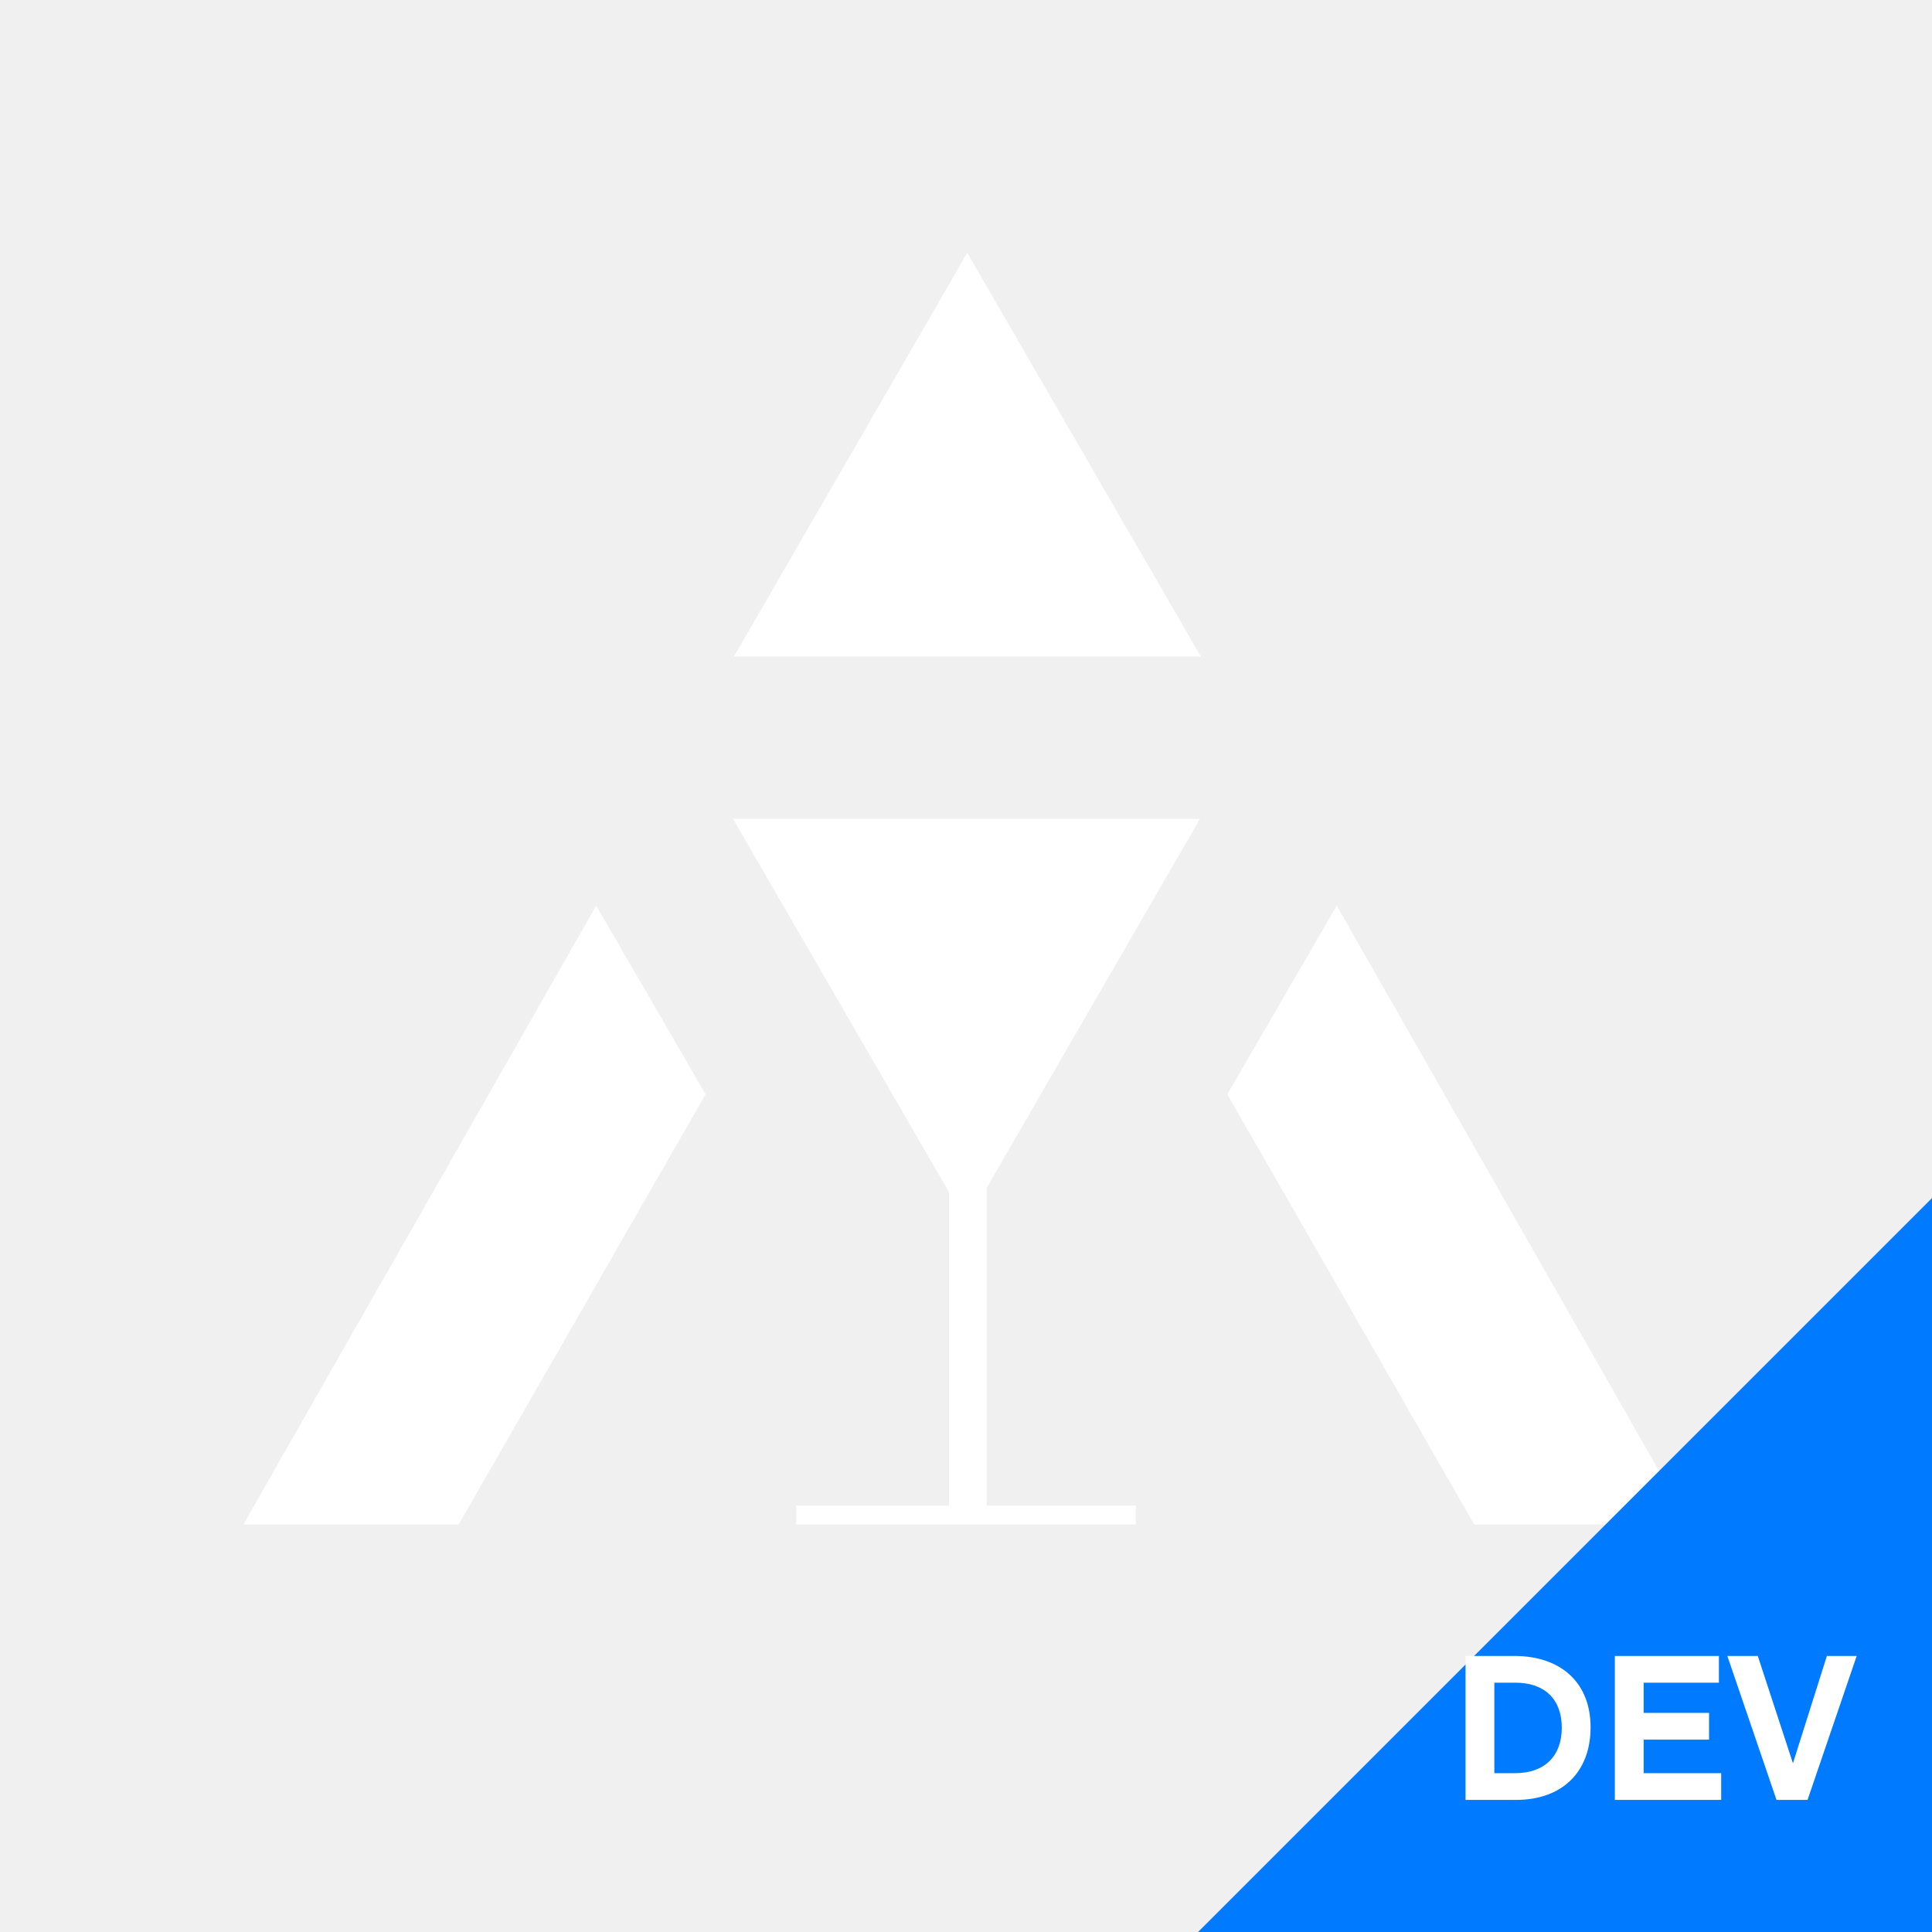
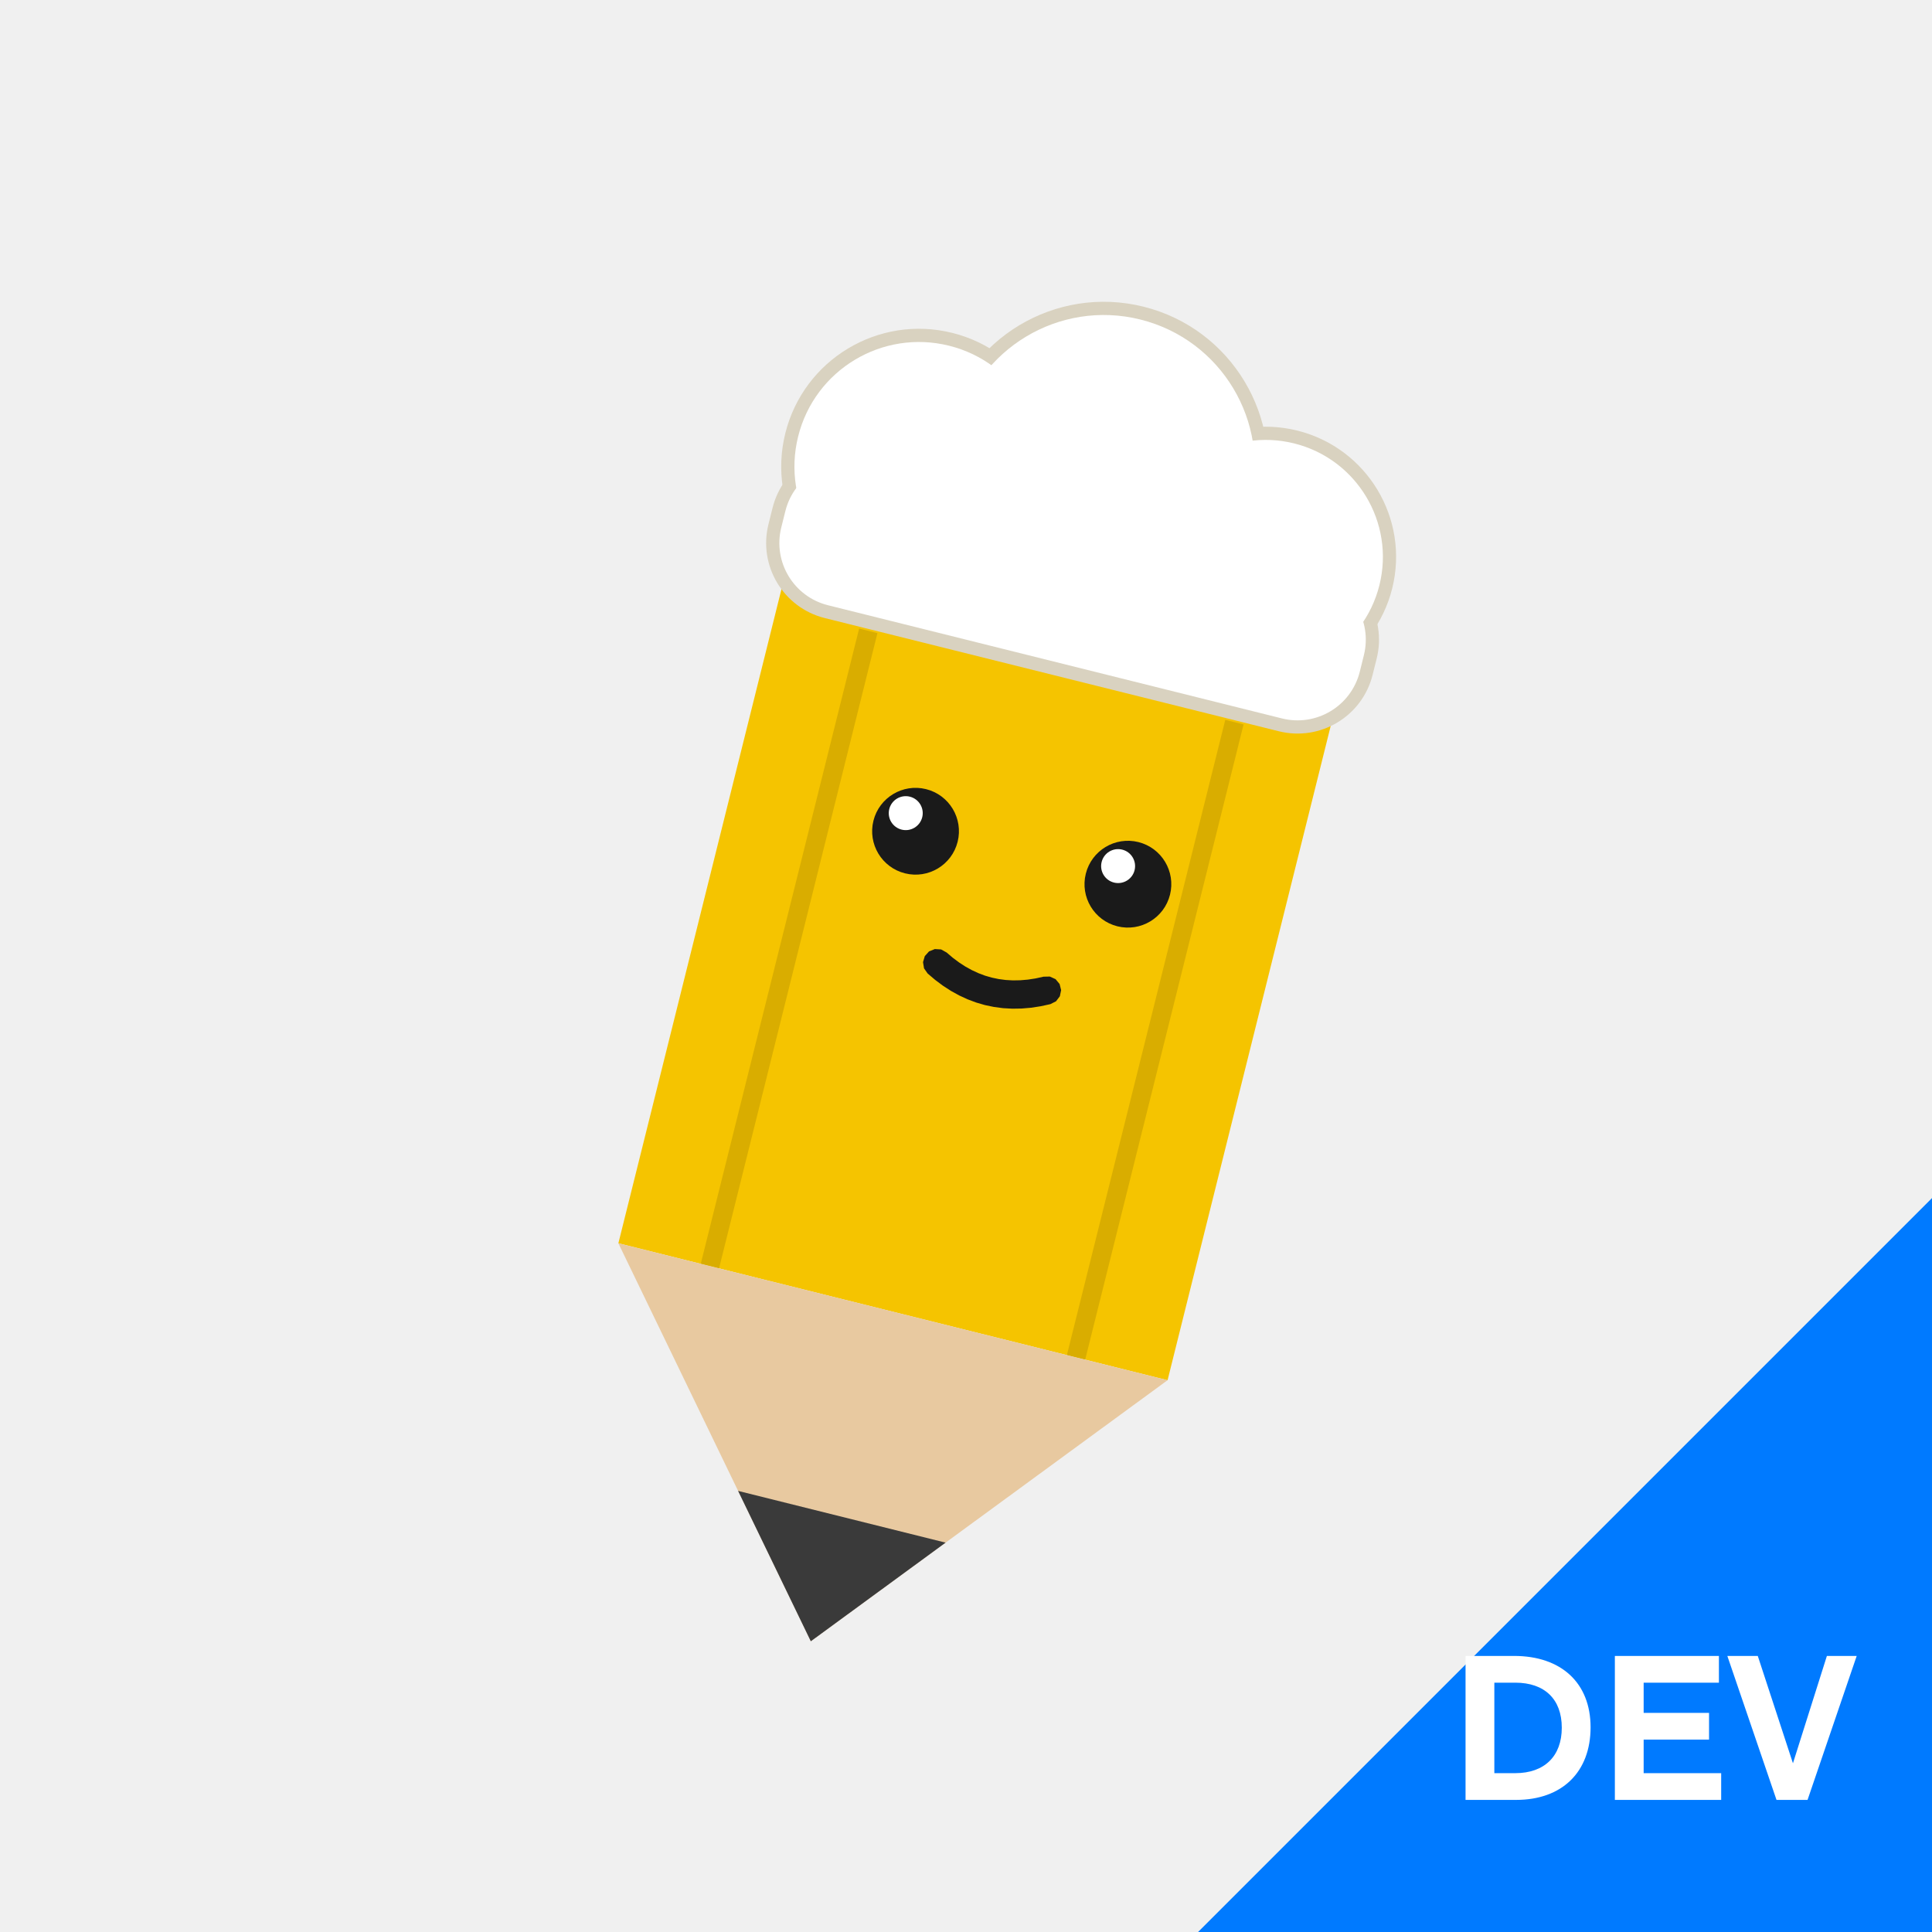
- <svg xmlns="http://www.w3.org/2000/svg" width="1024" height="1024" viewBox="0 0 1024 1024" fill="none">
-   <path d="M129 808L316 480L374 580L243.117 808H129Z" fill="#FFFFFF" />
-   <path d="M895.5 808L708.5 480L650.5 580L781.383 808H895.5Z" fill="#FFFFFF" />
-   <rect x="523" y="618" width="185" height="20" transform="rotate(90 523 618)" fill="#FFFFFF" />
-   <rect x="602" y="808" width="180" height="10" transform="rotate(-180 602 808)" fill="#FFFFFF" />
-   <path d="M636.5 348L512.66 134L389 348H636.5Z" fill="#FFFFFF" />
-   <path d="M388.5 434L512.34 648L636 434L388.5 434Z" fill="#FFFFFF" />
+ <svg xmlns="http://www.w3.org/2000/svg" viewBox="0 0 1024 1024">
+   <path d="M419.68 290.25 L710.77 362.82 L618.84 731.54 L327.75 658.96 Z" fill="#F5C400" />
+   <path d="M455.36 333.15 L465.06 335.57 L381.11 672.26 L371.41 669.85 Z" fill="#D9AD00" />
+   <path d="M649.42 381.54 L659.12 383.96 L575.17 720.65 L565.47 718.23 Z" fill="#D9AD00" />
+   <path d="M327.75 658.96 L618.84 731.54 L429.75 869.9 Z" fill="#E8C9A0" />
+   <path d="M391.21 790.21 L501.18 817.63 L429.75 869.9 Z" fill="#3A3A3A" />
+   <path d="M459.18 239.29 L699.81 299.29 C721.78 304.76 735.15 327.02 729.68 348.99 L727.5 357.72 C722.02 379.69 699.77 393.06 677.8 387.58 L437.16 327.59 C415.19 322.11 401.82 299.86 407.3 277.89 L409.48 269.15 C414.96 247.18 437.21 233.81 459.18 239.29 Z" fill="#D9D2C0" />
+   <path d="M557.91 264.94 C548.15 304.05 508.54 327.86 469.42 318.11 C430.3 308.35 406.49 268.73 416.24 229.61 C426 190.5 465.62 166.69 504.74 176.44 C543.86 186.2 567.66 225.82 557.91 264.94 Z" fill="#D9D2C0" />
+   <path d="M669.48 268.02 C657.85 314.64 610.63 343.01 564.01 331.39 C517.39 319.76 489.02 272.55 500.64 225.92 C512.27 179.3 559.49 150.93 606.11 162.55 C652.73 174.18 681.1 221.4 669.48 268.02 Z" fill="#D9D2C0" />
+   <path d="M737.9 311.87 C728.68 348.85 691.23 371.35 654.26 362.13 C617.28 352.91 594.78 315.46 604 278.49 C613.22 241.51 650.67 219.01 687.64 228.23 C724.62 237.45 747.12 274.9 737.9 311.87 Z" fill="#D9D2C0" />
+   <path d="M457.49 246.08 L698.12 306.08 C716.34 310.62 727.43 329.07 722.88 347.29 L720.71 356.03 C716.16 374.25 697.71 385.33 679.49 380.79 L438.86 320.79 C420.64 316.25 409.55 297.8 414.09 279.58 L416.27 270.85 C420.81 252.63 439.27 241.54 457.49 246.08 Z" fill="#FFFFFF" />
+   <path d="M551.12 263.24 C542.3 298.61 506.48 320.13 471.11 311.31 C435.74 302.5 414.22 266.68 423.04 231.31 C431.85 195.94 467.67 174.42 503.04 183.24 C538.41 192.05 559.93 227.87 551.12 263.24 Z" fill="#FFFFFF" />
+   <path d="M662.68 266.32 C652 309.19 608.58 335.28 565.71 324.59 C522.84 313.91 496.75 270.49 507.44 227.62 C518.13 184.75 561.54 158.66 604.41 169.35 C647.28 180.04 673.37 223.45 662.68 266.32 Z" fill="#FFFFFF" />
+   <path d="M731.11 310.18 C722.82 343.4 689.17 363.62 655.95 355.34 C622.72 347.06 602.51 313.41 610.79 280.18 C619.07 246.96 652.72 226.74 685.95 235.02 C719.17 243.31 739.39 276.96 731.11 310.18 Z" fill="#FFFFFF" />
+   <path d="M507.57 446.14 C504.5 458.47 492.02 465.97 479.69 462.89 C467.37 459.82 459.87 447.34 462.94 435.01 C466.01 422.69 478.5 415.19 490.82 418.26 C503.15 421.33 510.65 433.82 507.57 446.14 Z" fill="#1A1A1A" />
+   <path d="M620.13 474.2 C617.06 486.53 604.57 494.03 592.25 490.96 C579.92 487.88 572.42 475.4 575.5 463.08 C578.57 450.75 591.05 443.25 603.38 446.32 C615.7 449.4 623.2 461.88 620.13 474.2 Z" fill="#1A1A1A" />
+   <path d="M488.8 433.16 C487.59 437.99 482.71 440.92 477.89 439.72 C473.06 438.52 470.13 433.63 471.33 428.81 C472.53 423.99 477.42 421.05 482.24 422.25 C487.06 423.46 490 428.34 488.8 433.16 Z" fill="#FFFFFF" />
+   <path d="M601.35 461.23 C600.15 466.05 595.26 468.98 590.44 467.78 C585.62 466.58 582.68 461.69 583.89 456.87 C585.09 452.05 589.97 449.11 594.8 450.32 C599.62 451.52 602.55 456.4 601.35 461.23 Z" fill="#FFFFFF" />
+   <path d="M491.68 515.99 L495.67 519.38 L499.78 522.45 L504.02 525.19 L508.36 527.59 L512.83 529.65 L517.39 531.36 L522.06 532.72 L526.82 533.71 L531.65 534.35 L536.56 534.62 L541.53 534.54 L546.55 534.11 L551.62 533.33 L556.74 532.21 L559.72 530.7 L561.74 528.05 L562.42 524.78 L561.61 521.54 L559.47 518.97 L556.43 517.59 L553.1 517.66 L548.87 518.59 L544.76 519.22 L540.75 519.56 L536.85 519.63 L533.05 519.41 L529.33 518.92 L525.69 518.16 L522.12 517.13 L518.61 515.81 L515.15 514.21 L511.73 512.33 L508.36 510.14 L505.02 507.65 L501.73 504.85 L498.81 503.22 L495.48 503.02 L492.39 504.28 L490.16 506.76 L489.22 509.96 L489.76 513.26 Z" fill="#1A1A1A" />
  <path d="M635,1024L1024,1024L1024,635Z" fill="#007AFF" />
  <path d="M776.77 953.98L803.59 953.98C827.78 953.98 843.04 939.37 843.04 915.50C843.04 891.85 827.35 877.68 802.50 877.68L776.77 877.68ZM803.15 939.81L792.03 939.81L792.03 891.85L803.15 891.85C818.52 891.85 827.78 900.46 827.78 915.72C827.78 930.87 818.52 939.81 803.15 939.81ZM855.91 953.98L912.26 953.98L912.26 939.81L871.17 939.81L871.17 922.04L905.83 922.04L905.83 907.87L871.17 907.87L871.17 891.85L911.06 891.85L911.06 877.68L855.91 877.68ZM941.58 953.98L958.04 953.98L984.09 877.68L968.29 877.68L950.30 934.58L931.66 877.68L915.53 877.68Z" fill="#FFFFFF" />
</svg>
